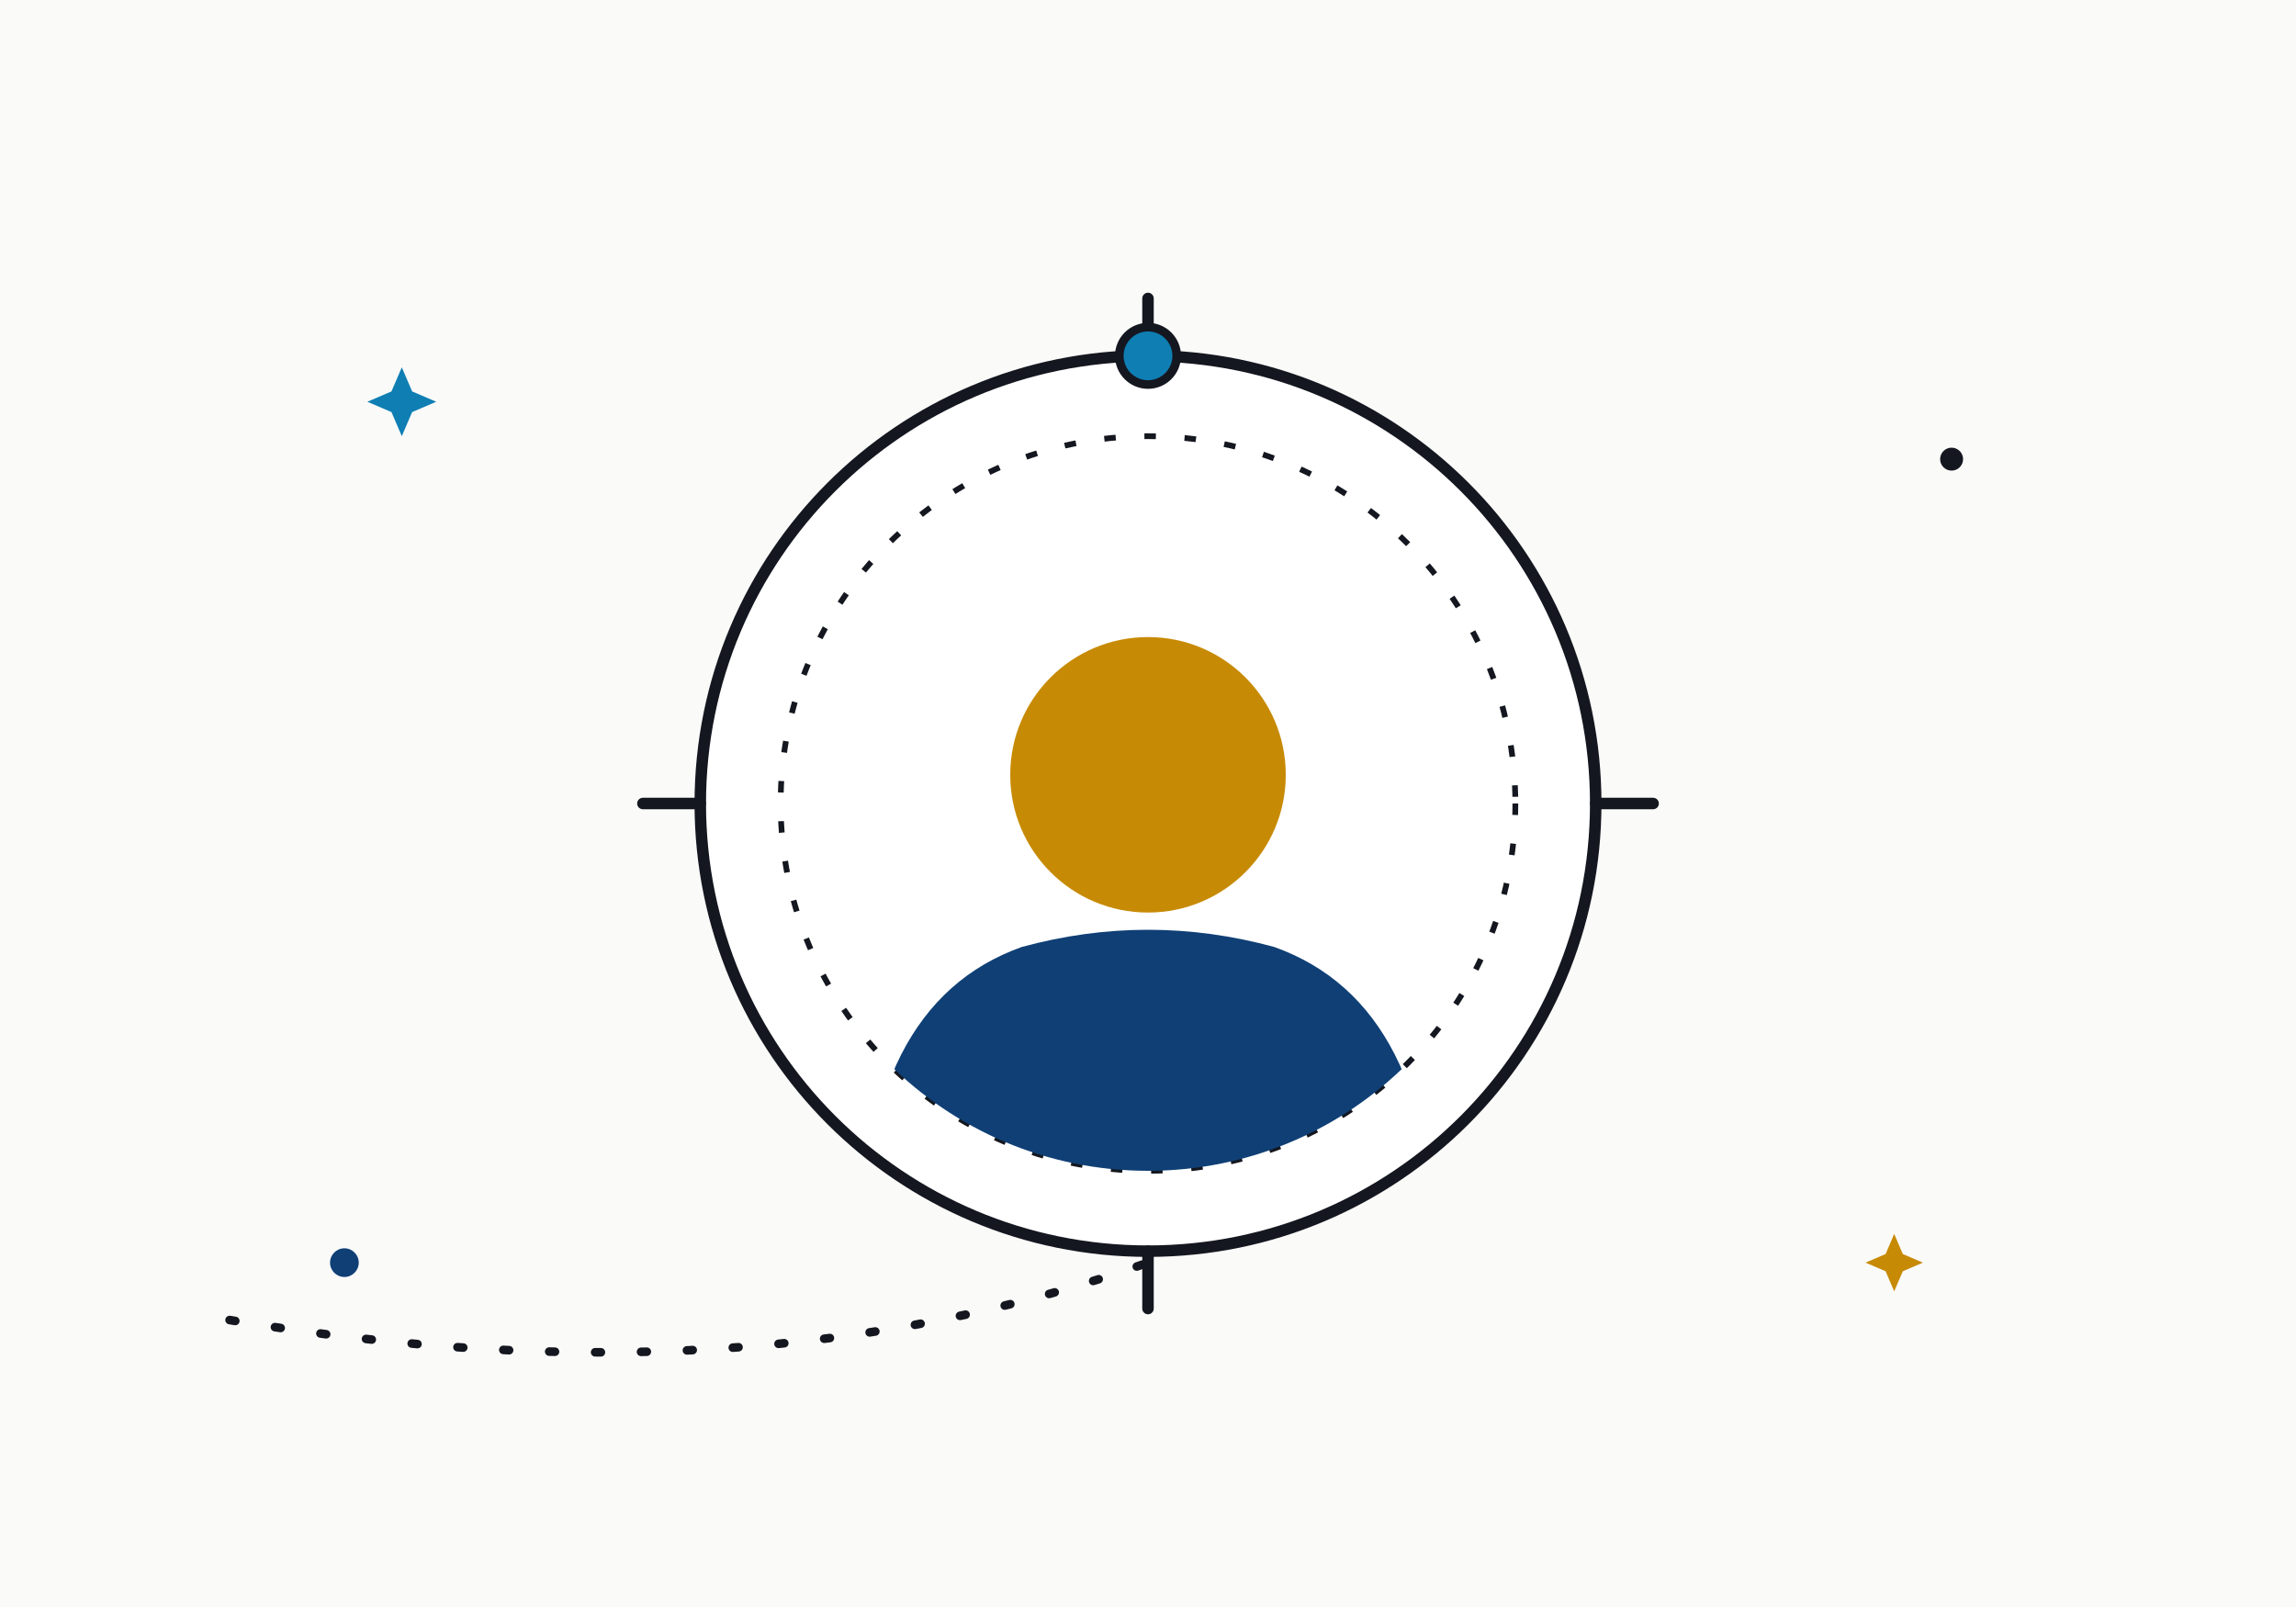
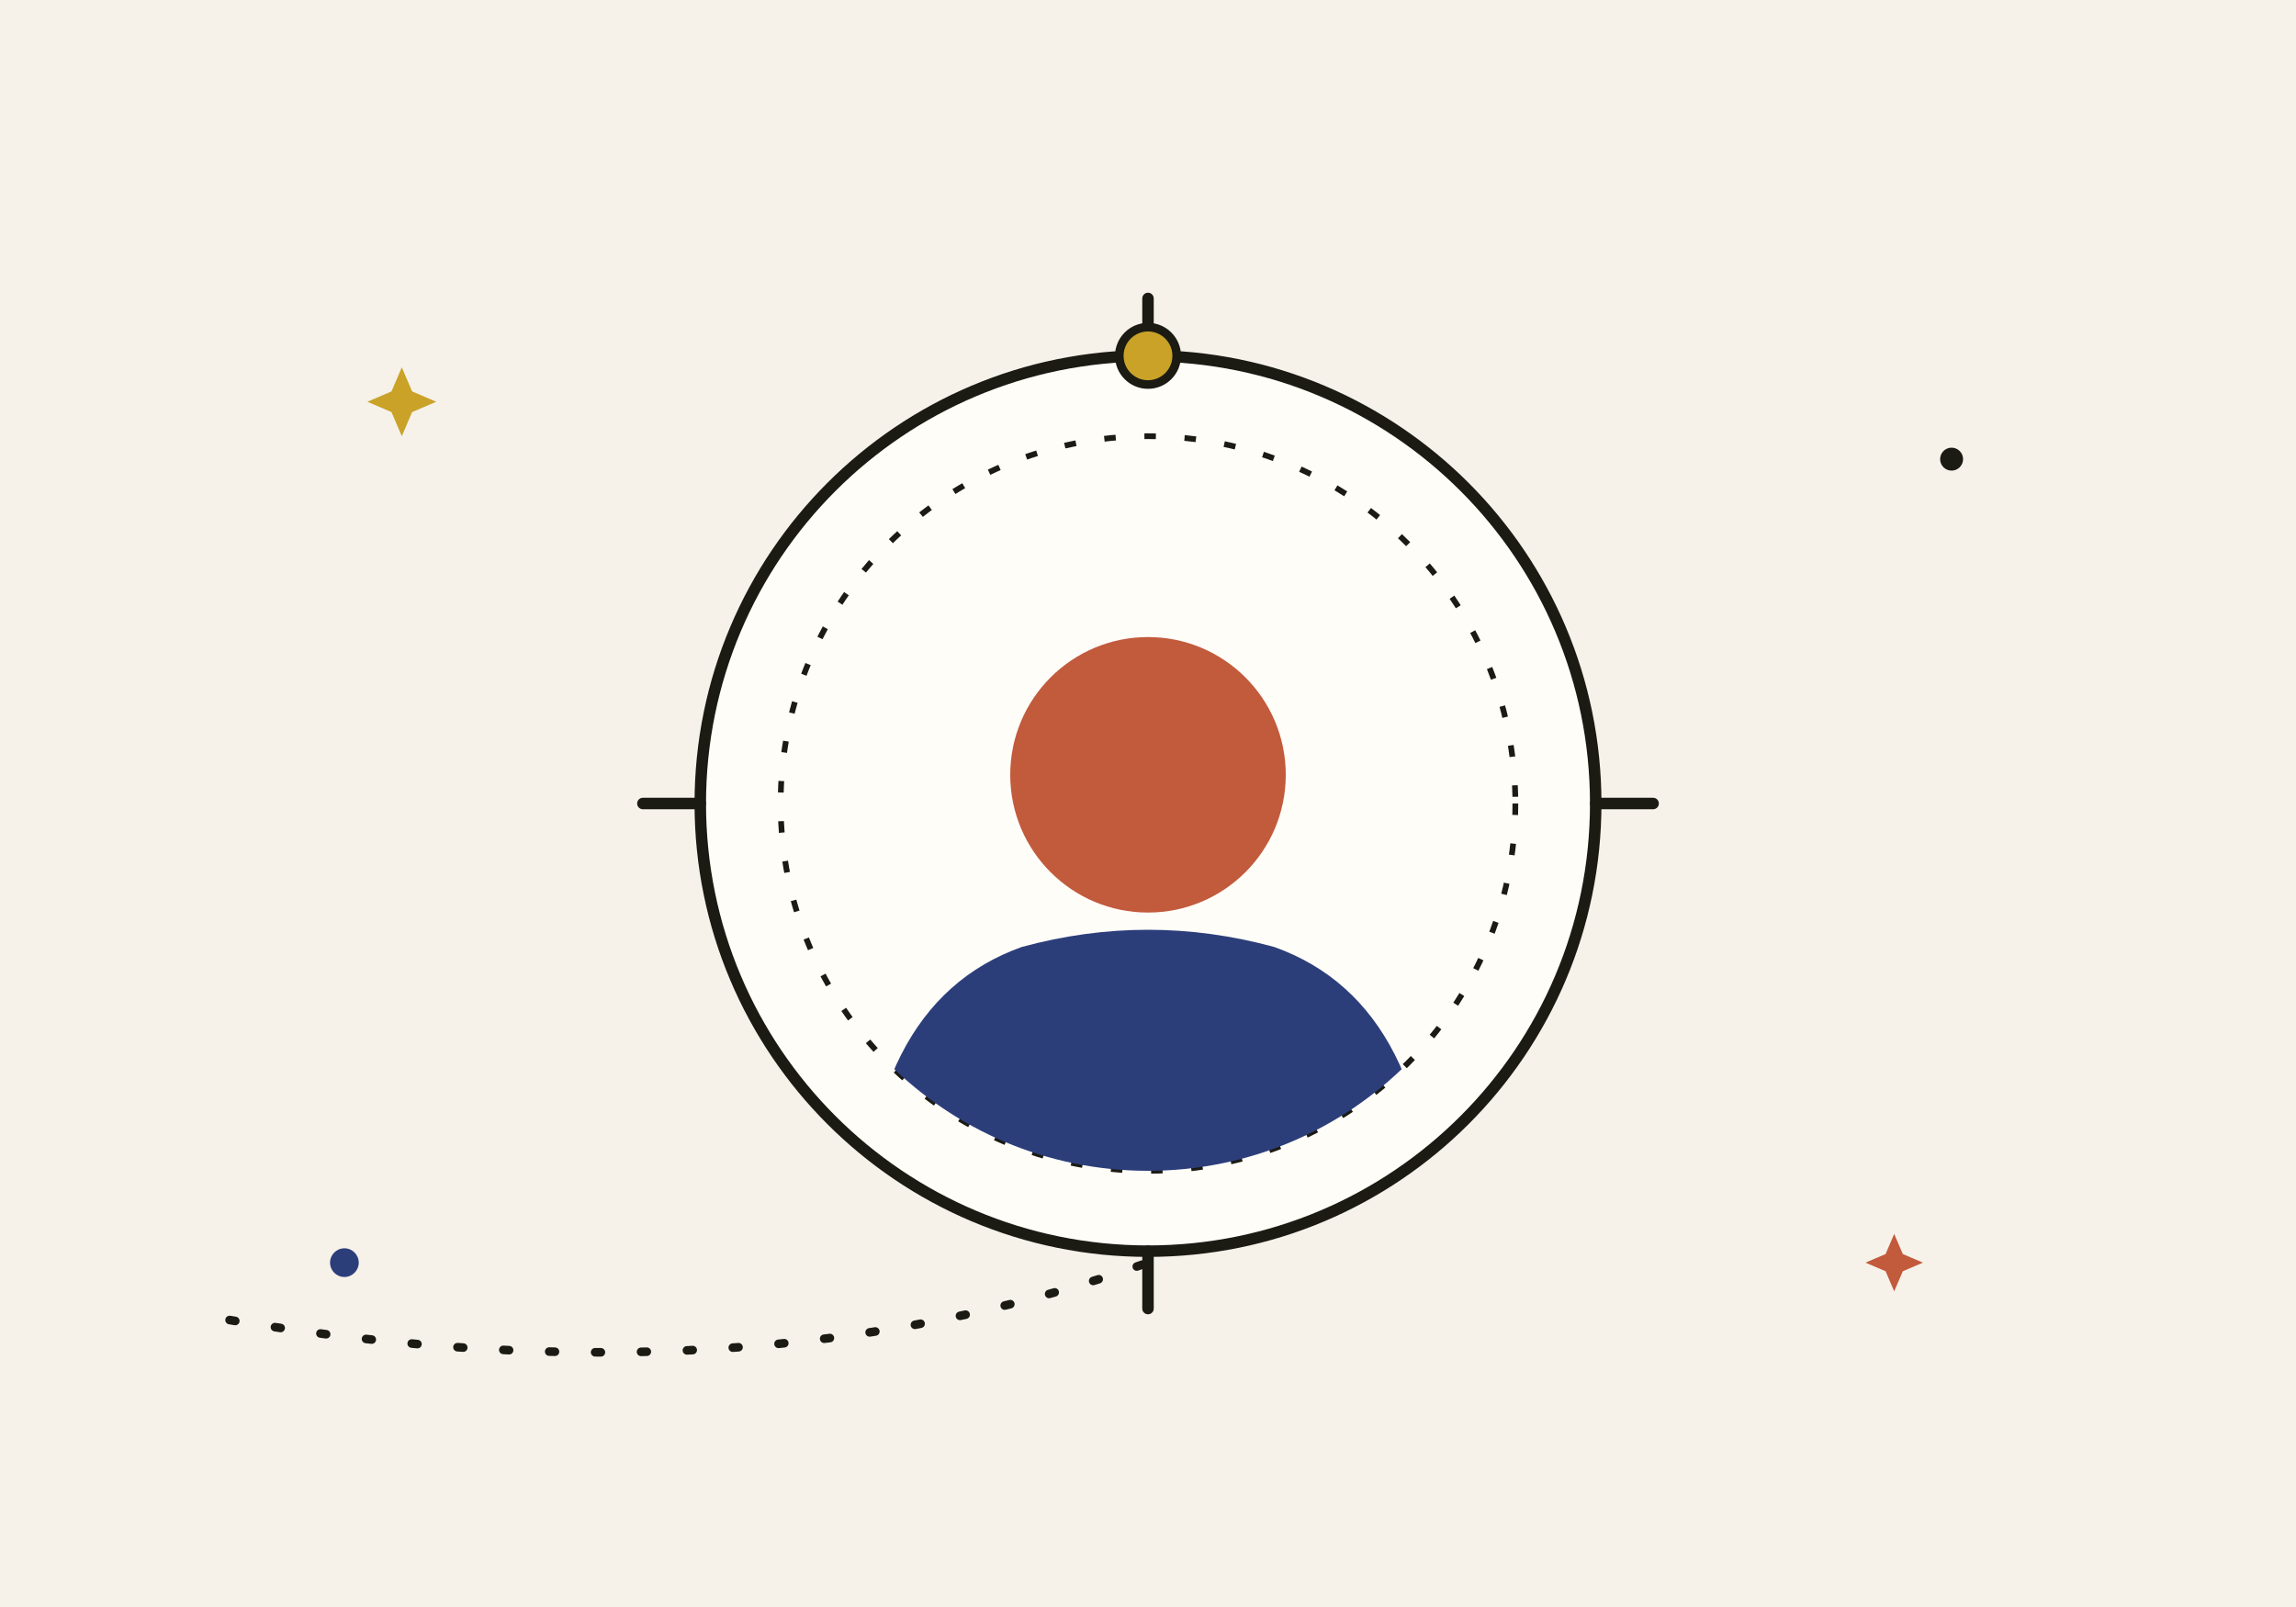
<svg xmlns="http://www.w3.org/2000/svg" viewBox="0 0 400 280" width="400" height="280">
-   <rect width="400" height="280" fill="#FAFAF9" />
-   <path d="M70 64 L71.8 68.2 L76 70 L71.8 71.8 L70 76 L68.2 71.8 L64 70 L68.2 68.2 Z" fill="#0E7EB3" />
-   <path d="M330 215 L331.5 218.5 L335 220 L331.5 221.5 L330 225 L328.5 221.5 L325 220 L328.5 218.5 Z" fill="#C78A04" />
-   <circle cx="340" cy="80" r="2" fill="#14171F" />
-   <circle cx="60" cy="220" r="2.5" fill="#0F3F75" />
-   <path d="M40 230 Q 130 245 200 220" fill="none" stroke="#14171F" stroke-width="1.5" stroke-linecap="round" stroke-dasharray="1 7" />
-   <circle cx="200" cy="140" r="78" fill="#FFFFFF" stroke="#14171F" stroke-width="2" />
-   <circle cx="200" cy="140" r="64" fill="none" stroke="#14171F" stroke-width="1" stroke-dasharray="2 5" />
-   <line x1="200" y1="62" x2="200" y2="52" stroke="#14171F" stroke-width="2" stroke-linecap="round" />
-   <line x1="278" y1="140" x2="288" y2="140" stroke="#14171F" stroke-width="2" stroke-linecap="round" />
-   <line x1="200" y1="218" x2="200" y2="228" stroke="#14171F" stroke-width="2" stroke-linecap="round" />
-   <line x1="122" y1="140" x2="112" y2="140" stroke="#14171F" stroke-width="2" stroke-linecap="round" />
+   <rect width="400" height="280" fill="#F6F2EA" />
+   <path d="M70 64 L71.8 68.2 L76 70 L71.8 71.8 L70 76 L68.2 71.8 L64 70 L68.2 68.2 Z" fill="#C9A227" />
+   <path d="M330 215 L331.5 218.5 L335 220 L331.5 221.5 L330 225 L328.5 221.5 L325 220 L328.5 218.5 Z" fill="#C25A3C" />
+   <circle cx="340" cy="80" r="2" fill="#1B1B14" />
+   <circle cx="60" cy="220" r="2.5" fill="#2C3E7A" />
+   <path d="M40 230 Q 130 245 200 220" fill="none" stroke="#1B1B14" stroke-width="1.5" stroke-linecap="round" stroke-dasharray="1 7" />
+   <circle cx="200" cy="140" r="78" fill="#FFFDF8" stroke="#1B1B14" stroke-width="2" />
+   <circle cx="200" cy="140" r="64" fill="none" stroke="#1B1B14" stroke-width="1" stroke-dasharray="2 5" />
+   <line x1="200" y1="62" x2="200" y2="52" stroke="#1B1B14" stroke-width="2" stroke-linecap="round" />
+   <line x1="278" y1="140" x2="288" y2="140" stroke="#1B1B14" stroke-width="2" stroke-linecap="round" />
+   <line x1="200" y1="218" x2="200" y2="228" stroke="#1B1B14" stroke-width="2" stroke-linecap="round" />
+   <line x1="122" y1="140" x2="112" y2="140" stroke="#1B1B14" stroke-width="2" stroke-linecap="round" />
  <defs>
    <clipPath id="pclip">
      <circle cx="200" cy="140" r="64" />
    </clipPath>
  </defs>
  <g clip-path="url(#pclip)">
-     <path d="M150 220 Q150 175 178 165 Q200 159 222 165 Q250 175 250 220 Z" fill="#0F3F75" />
-     <circle cx="200" cy="135" r="24" fill="#C78A04" />
+     <path d="M150 220 Q150 175 178 165 Q200 159 222 165 Q250 175 250 220 Z" fill="#2C3E7A" />
+     <circle cx="200" cy="135" r="24" fill="#C25A3C" />
  </g>
-   <circle cx="200" cy="62" r="5" fill="#0E7EB3" stroke="#14171F" stroke-width="1.5" />
+   <circle cx="200" cy="62" r="5" fill="#C9A227" stroke="#1B1B14" stroke-width="1.5" />
</svg>
